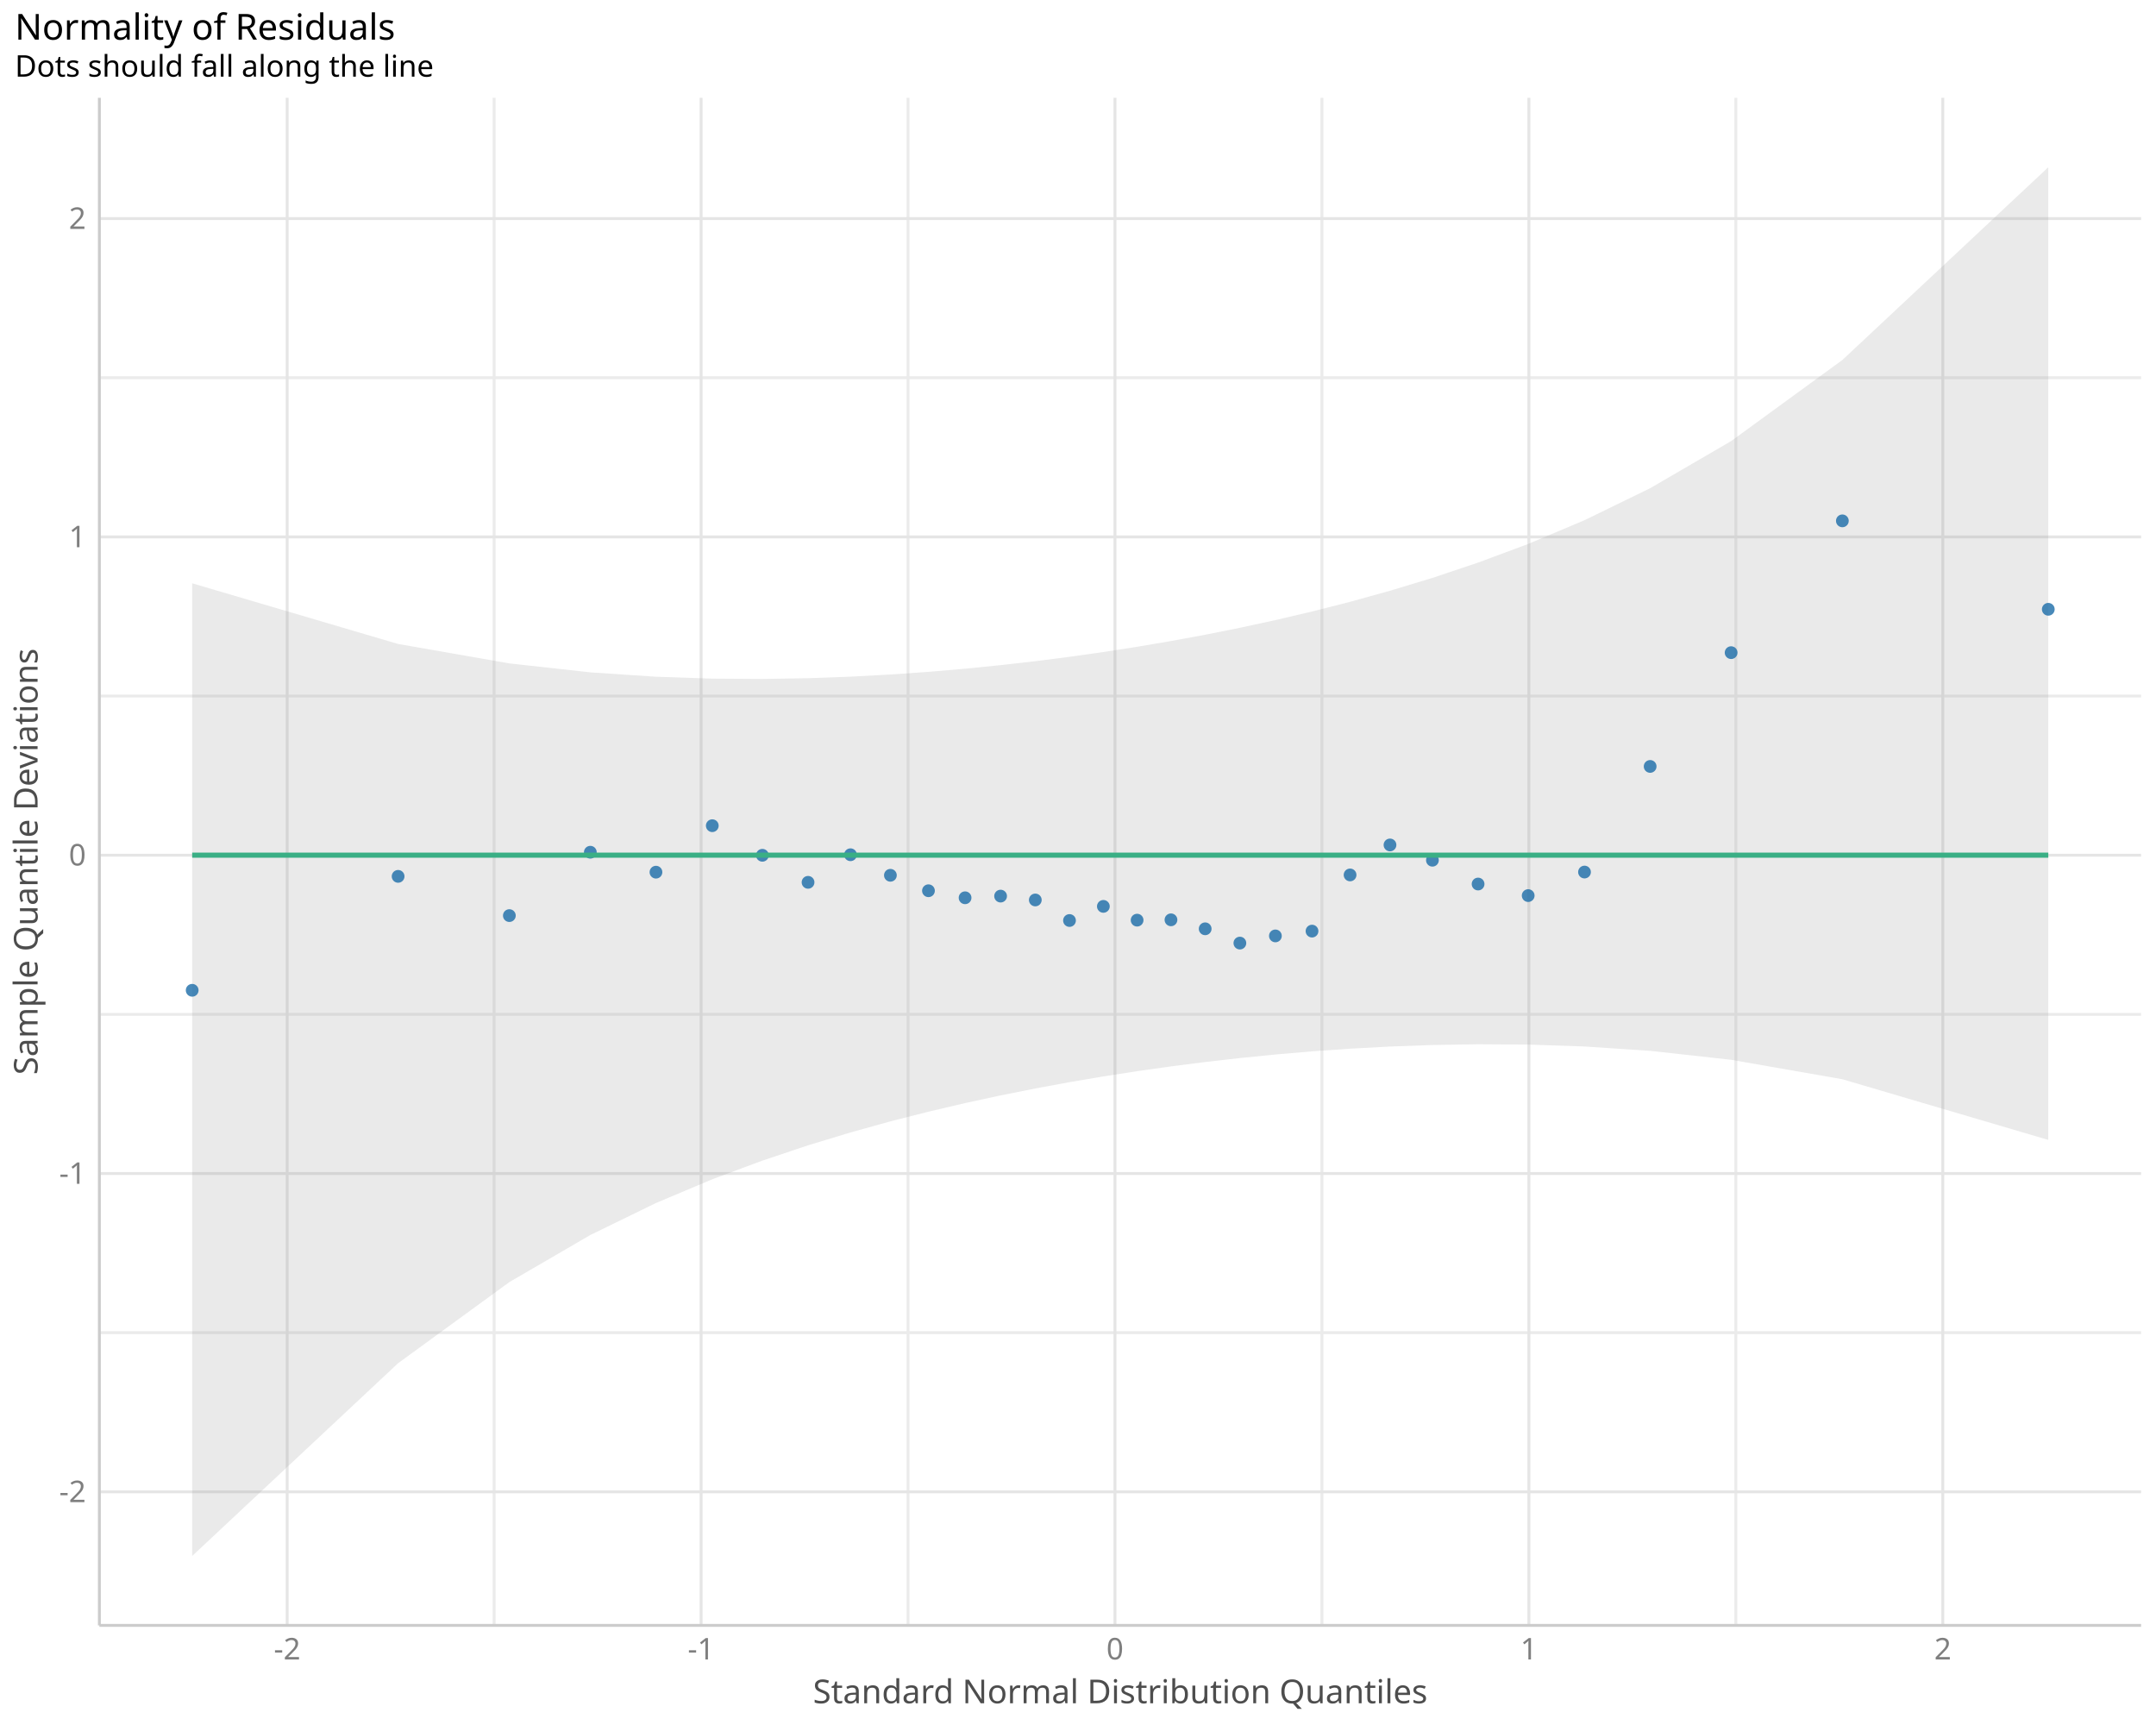
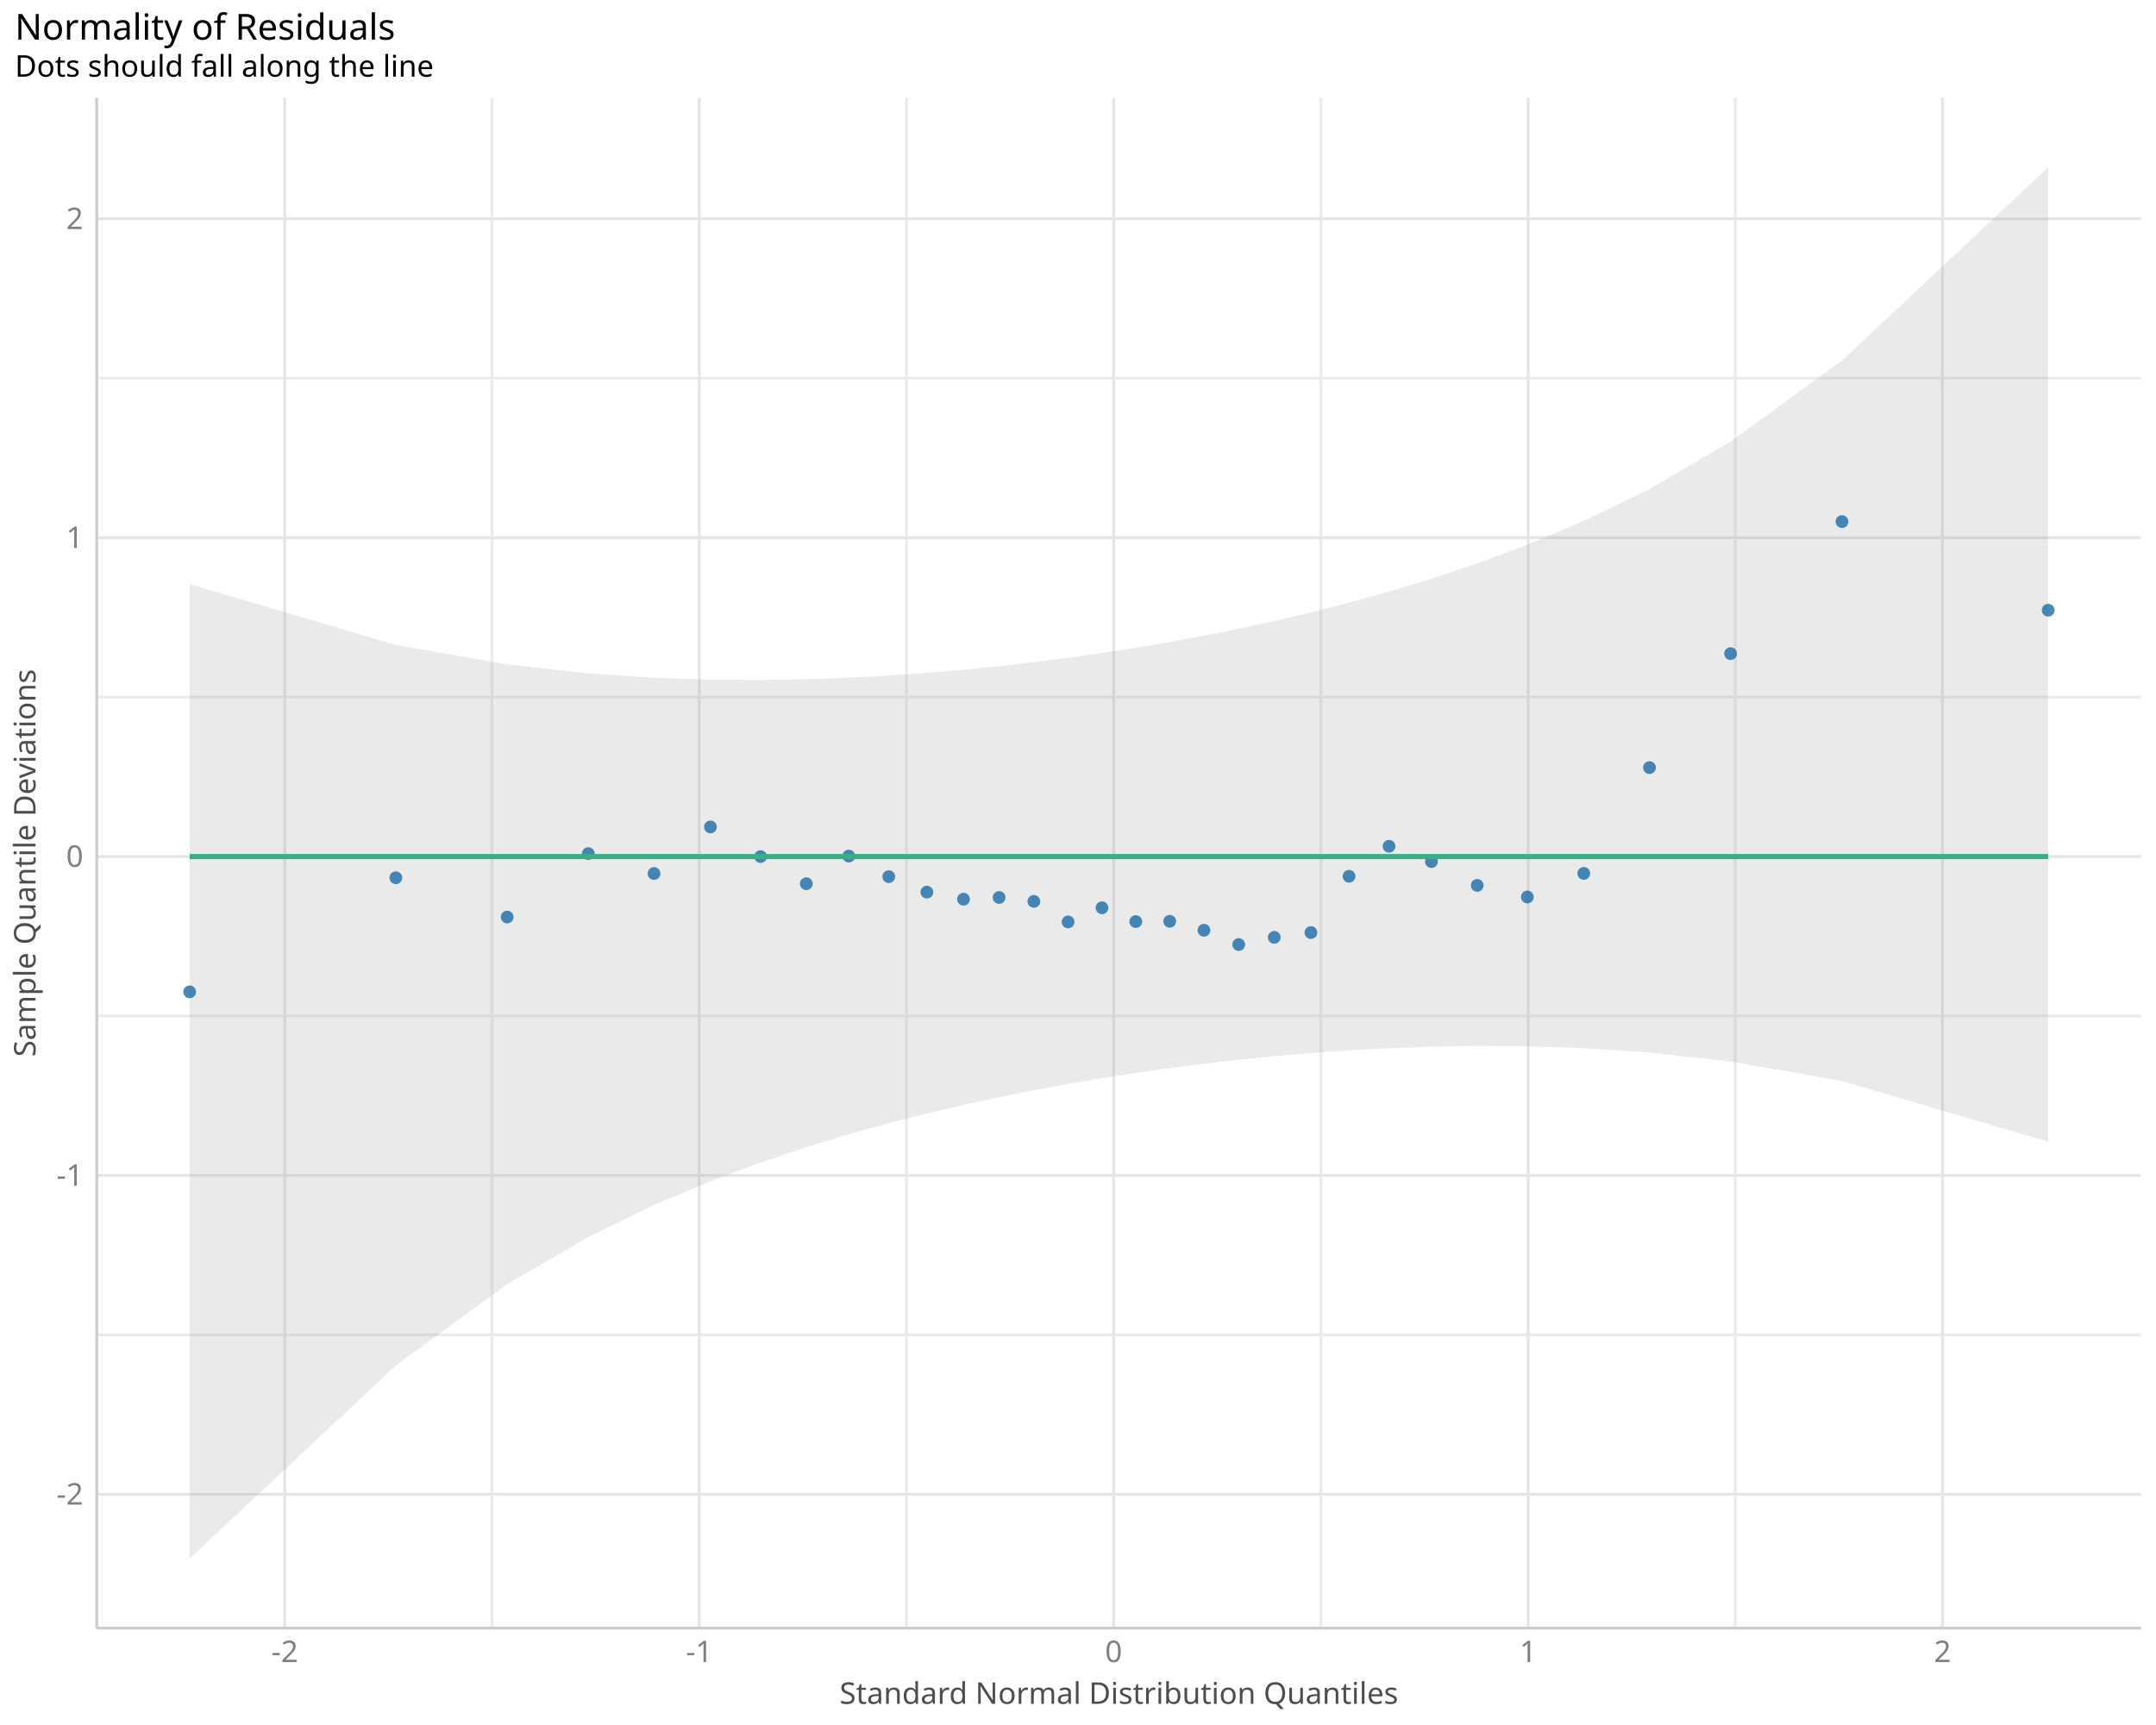
<svg xmlns="http://www.w3.org/2000/svg" class="svglite" data-engine-version="2.0" width="720.00pt" height="576.00pt" viewBox="0 0 720.00 576.00">
  <defs>
    <style type="text/css">
    .svglite line, .svglite polyline, .svglite polygon, .svglite path, .svglite rect, .svglite circle {
      fill: none;
      stroke: #000000;
      stroke-linecap: round;
      stroke-linejoin: round;
      stroke-miterlimit: 10.00;
    }
  </style>
  </defs>
  <rect width="100%" height="100%" style="stroke: none; fill: #FFFFFF;" />
  <defs>
    <clipPath id="cpMC4wMHw3MjAuMDB8MC4wMHw1NzYuMDA=">
      <rect x="0.00" y="0.00" width="720.00" height="576.00" />
    </clipPath>
  </defs>
  <g clip-path="url(#cpMC4wMHw3MjAuMDB8MC4wMHw1NzYuMDA=)">
    <rect x="0.00" y="0.00" width="720.00" height="576.00" style="stroke-width: 0.97; stroke: #FFFFFF; fill: #FFFFFF;" />
  </g>
  <defs>
-     <clipPath id="cpMzMuMTl8NzE1LjAyfDMyLjY2fDU0Mi43NA==">
-       <rect x="33.19" y="32.66" width="681.83" height="510.08" />
+     <clipPath id="cpMzIuMzB8NzE1LjAyfDMyLjY2fDU0My42NA==">
+       <rect x="32.30" y="32.66" width="682.72" height="510.98" />
    </clipPath>
  </defs>
-   <g clip-path="url(#cpMzMuMTl8NzE1LjAyfDMyLjY2fDU0Mi43NA==)">
-     <rect x="33.19" y="32.66" width="681.83" height="510.08" style="stroke-width: 0.97; stroke: none; fill: #FFFFFF;" />
-     <polyline points="33.19,444.99 715.02,444.99 " style="stroke-width: 0.97; stroke: #EBEBEB; stroke-linecap: butt;" />
-     <polyline points="33.19,338.71 715.02,338.71 " style="stroke-width: 0.97; stroke: #EBEBEB; stroke-linecap: butt;" />
-     <polyline points="33.19,232.42 715.02,232.42 " style="stroke-width: 0.97; stroke: #EBEBEB; stroke-linecap: butt;" />
-     <polyline points="33.19,126.13 715.02,126.13 " style="stroke-width: 0.97; stroke: #EBEBEB; stroke-linecap: butt;" />
-     <polyline points="165.01,542.74 165.01,32.66 " style="stroke-width: 0.97; stroke: #EBEBEB; stroke-linecap: butt;" />
-     <polyline points="303.24,542.74 303.24,32.66 " style="stroke-width: 0.97; stroke: #EBEBEB; stroke-linecap: butt;" />
-     <polyline points="441.46,542.74 441.46,32.66 " style="stroke-width: 0.97; stroke: #EBEBEB; stroke-linecap: butt;" />
-     <polyline points="579.69,542.74 579.69,32.66 " style="stroke-width: 0.97; stroke: #EBEBEB; stroke-linecap: butt;" />
-     <polyline points="33.19,498.14 715.02,498.14 " style="stroke-width: 0.97; stroke: #E5E5E5; stroke-linecap: butt;" />
-     <polyline points="33.19,391.85 715.02,391.85 " style="stroke-width: 0.97; stroke: #E5E5E5; stroke-linecap: butt;" />
-     <polyline points="33.19,285.56 715.02,285.56 " style="stroke-width: 0.97; stroke: #E5E5E5; stroke-linecap: butt;" />
-     <polyline points="33.19,179.28 715.02,179.28 " style="stroke-width: 0.97; stroke: #E5E5E5; stroke-linecap: butt;" />
-     <polyline points="33.19,72.99 715.02,72.99 " style="stroke-width: 0.97; stroke: #E5E5E5; stroke-linecap: butt;" />
-     <polyline points="95.90,542.74 95.90,32.66 " style="stroke-width: 0.97; stroke: #E5E5E5; stroke-linecap: butt;" />
-     <polyline points="234.13,542.74 234.13,32.66 " style="stroke-width: 0.97; stroke: #E5E5E5; stroke-linecap: butt;" />
-     <polyline points="372.35,542.74 372.35,32.66 " style="stroke-width: 0.97; stroke: #E5E5E5; stroke-linecap: butt;" />
-     <polyline points="510.58,542.74 510.58,32.66 " style="stroke-width: 0.97; stroke: #E5E5E5; stroke-linecap: butt;" />
-     <polyline points="648.80,542.74 648.80,32.66 " style="stroke-width: 0.97; stroke: #E5E5E5; stroke-linecap: butt;" />
-     <polygon points="64.18,194.77 132.95,215.03 170.10,221.52 197.14,224.51 219.06,225.97 237.87,226.60 254.60,226.71 269.85,226.46 284.02,225.95 297.35,225.23 310.06,224.34 322.29,223.29 334.15,222.10 345.74,220.78 357.16,219.32 368.47,217.72 379.74,215.97 391.05,214.05 402.47,211.95 414.06,209.63 425.92,207.06 438.15,204.19 450.86,200.96 464.19,197.26 478.36,192.97 493.61,187.86 510.34,181.63 529.15,173.70 551.07,163.02 578.11,147.29 615.26,120.21 684.03,55.84 684.03,380.63 615.26,360.37 578.11,353.88 551.07,350.89 529.15,349.43 510.34,348.80 493.61,348.69 478.36,348.94 464.19,349.45 450.86,350.17 438.15,351.06 425.92,352.11 414.06,353.30 402.47,354.62 391.05,356.08 379.74,357.68 368.47,359.43 357.16,361.35 345.74,363.45 334.15,365.77 322.29,368.34 310.06,371.21 297.35,374.44 284.02,378.14 269.85,382.44 254.60,387.54 237.87,393.77 219.06,401.70 197.14,412.38 170.10,428.11 132.95,455.19 64.18,519.56 " style="stroke-width: 0.00; stroke: none; stroke-linecap: butt; fill: #999999; fill-opacity: 0.20;" />
-     <polyline points="64.18,194.77 132.95,215.03 170.10,221.52 197.14,224.51 219.06,225.97 237.87,226.60 254.60,226.71 269.85,226.46 284.02,225.95 297.35,225.23 310.06,224.34 322.29,223.29 334.15,222.10 345.74,220.78 357.16,219.32 368.47,217.72 379.74,215.97 391.05,214.05 402.47,211.95 414.06,209.63 425.92,207.06 438.15,204.19 450.86,200.96 464.19,197.26 478.36,192.97 493.61,187.86 510.34,181.63 529.15,173.70 551.07,163.02 578.11,147.29 615.26,120.21 684.03,55.84 " style="stroke-width: 0.21; stroke: none; stroke-linecap: butt;" />
-     <polyline points="684.03,380.63 615.26,360.37 578.11,353.88 551.07,350.89 529.15,349.43 510.34,348.80 493.61,348.69 478.36,348.94 464.19,349.45 450.86,350.17 438.15,351.06 425.92,352.11 414.06,353.30 402.47,354.62 391.05,356.08 379.74,357.68 368.47,359.43 357.16,361.35 345.74,363.45 334.15,365.77 322.29,368.34 310.06,371.21 297.35,374.44 284.02,378.14 269.85,382.44 254.60,387.54 237.87,393.77 219.06,401.70 197.14,412.38 170.10,428.11 132.95,455.19 64.18,519.56 " style="stroke-width: 0.21; stroke: none; stroke-linecap: butt;" />
-     <circle cx="64.18" cy="330.67" r="2.13" style="stroke-width: 0.00; stroke: none; fill: #1B6CA8; fill-opacity: 0.80;" />
-     <circle cx="132.95" cy="292.63" r="2.13" style="stroke-width: 0.00; stroke: none; fill: #1B6CA8; fill-opacity: 0.80;" />
-     <circle cx="170.10" cy="305.73" r="2.13" style="stroke-width: 0.00; stroke: none; fill: #1B6CA8; fill-opacity: 0.80;" />
-     <circle cx="197.14" cy="284.57" r="2.13" style="stroke-width: 0.00; stroke: none; fill: #1B6CA8; fill-opacity: 0.80;" />
-     <circle cx="219.06" cy="291.23" r="2.13" style="stroke-width: 0.00; stroke: none; fill: #1B6CA8; fill-opacity: 0.80;" />
-     <circle cx="237.87" cy="275.71" r="2.13" style="stroke-width: 0.00; stroke: none; fill: #1B6CA8; fill-opacity: 0.80;" />
-     <circle cx="254.60" cy="285.59" r="2.13" style="stroke-width: 0.00; stroke: none; fill: #1B6CA8; fill-opacity: 0.80;" />
-     <circle cx="269.85" cy="294.62" r="2.13" style="stroke-width: 0.00; stroke: none; fill: #1B6CA8; fill-opacity: 0.80;" />
-     <circle cx="284.02" cy="285.41" r="2.13" style="stroke-width: 0.00; stroke: none; fill: #1B6CA8; fill-opacity: 0.80;" />
-     <circle cx="297.35" cy="292.27" r="2.13" style="stroke-width: 0.00; stroke: none; fill: #1B6CA8; fill-opacity: 0.80;" />
-     <circle cx="310.06" cy="297.43" r="2.13" style="stroke-width: 0.00; stroke: none; fill: #1B6CA8; fill-opacity: 0.80;" />
-     <circle cx="322.29" cy="299.78" r="2.13" style="stroke-width: 0.00; stroke: none; fill: #1B6CA8; fill-opacity: 0.80;" />
-     <circle cx="334.15" cy="299.22" r="2.13" style="stroke-width: 0.00; stroke: none; fill: #1B6CA8; fill-opacity: 0.80;" />
-     <circle cx="345.74" cy="300.51" r="2.13" style="stroke-width: 0.00; stroke: none; fill: #1B6CA8; fill-opacity: 0.80;" />
-     <circle cx="357.16" cy="307.37" r="2.13" style="stroke-width: 0.00; stroke: none; fill: #1B6CA8; fill-opacity: 0.80;" />
-     <circle cx="368.47" cy="302.65" r="2.13" style="stroke-width: 0.00; stroke: none; fill: #1B6CA8; fill-opacity: 0.80;" />
-     <circle cx="379.74" cy="307.25" r="2.13" style="stroke-width: 0.00; stroke: none; fill: #1B6CA8; fill-opacity: 0.80;" />
-     <circle cx="391.05" cy="307.14" r="2.13" style="stroke-width: 0.00; stroke: none; fill: #1B6CA8; fill-opacity: 0.80;" />
-     <circle cx="402.47" cy="310.14" r="2.13" style="stroke-width: 0.00; stroke: none; fill: #1B6CA8; fill-opacity: 0.80;" />
-     <circle cx="414.06" cy="314.91" r="2.13" style="stroke-width: 0.00; stroke: none; fill: #1B6CA8; fill-opacity: 0.80;" />
-     <circle cx="425.92" cy="312.51" r="2.13" style="stroke-width: 0.00; stroke: none; fill: #1B6CA8; fill-opacity: 0.80;" />
-     <circle cx="438.15" cy="310.91" r="2.13" style="stroke-width: 0.00; stroke: none; fill: #1B6CA8; fill-opacity: 0.80;" />
-     <circle cx="450.86" cy="292.15" r="2.13" style="stroke-width: 0.00; stroke: none; fill: #1B6CA8; fill-opacity: 0.80;" />
-     <circle cx="464.19" cy="282.14" r="2.13" style="stroke-width: 0.00; stroke: none; fill: #1B6CA8; fill-opacity: 0.80;" />
-     <circle cx="478.36" cy="287.24" r="2.13" style="stroke-width: 0.00; stroke: none; fill: #1B6CA8; fill-opacity: 0.80;" />
-     <circle cx="493.61" cy="295.19" r="2.13" style="stroke-width: 0.00; stroke: none; fill: #1B6CA8; fill-opacity: 0.80;" />
-     <circle cx="510.34" cy="299.05" r="2.13" style="stroke-width: 0.00; stroke: none; fill: #1B6CA8; fill-opacity: 0.80;" />
-     <circle cx="529.15" cy="291.19" r="2.13" style="stroke-width: 0.00; stroke: none; fill: #1B6CA8; fill-opacity: 0.80;" />
-     <circle cx="551.07" cy="255.92" r="2.13" style="stroke-width: 0.00; stroke: none; fill: #1B6CA8; fill-opacity: 0.80;" />
-     <circle cx="578.11" cy="217.93" r="2.13" style="stroke-width: 0.00; stroke: none; fill: #1B6CA8; fill-opacity: 0.80;" />
-     <circle cx="615.26" cy="173.92" r="2.13" style="stroke-width: 0.00; stroke: none; fill: #1B6CA8; fill-opacity: 0.80;" />
-     <circle cx="684.03" cy="203.45" r="2.13" style="stroke-width: 0.00; stroke: none; fill: #1B6CA8; fill-opacity: 0.80;" />
-     <polyline points="64.18,285.56 684.03,285.56 " style="stroke-width: 1.71; stroke: #3AAF85; stroke-linecap: butt;" />
+   <g clip-path="url(#cpMzIuMzB8NzE1LjAyfDMyLjY2fDU0My42NA==)">
+     <rect x="32.30" y="32.66" width="682.72" height="510.98" style="stroke-width: 0.97; stroke: none; fill: #FFFFFF;" />
+     <polyline points="32.30,445.72 715.02,445.72 " style="stroke-width: 0.97; stroke: #EBEBEB; stroke-linecap: butt;" />
+     <polyline points="32.30,339.24 715.02,339.24 " style="stroke-width: 0.97; stroke: #EBEBEB; stroke-linecap: butt;" />
+     <polyline points="32.30,232.77 715.02,232.77 " style="stroke-width: 0.97; stroke: #EBEBEB; stroke-linecap: butt;" />
+     <polyline points="32.30,126.30 715.02,126.30 " style="stroke-width: 0.97; stroke: #EBEBEB; stroke-linecap: butt;" />
+     <polyline points="164.29,543.64 164.29,32.66 " style="stroke-width: 0.97; stroke: #EBEBEB; stroke-linecap: butt;" />
+     <polyline points="302.70,543.64 302.70,32.66 " style="stroke-width: 0.97; stroke: #EBEBEB; stroke-linecap: butt;" />
+     <polyline points="441.10,543.64 441.10,32.66 " style="stroke-width: 0.97; stroke: #EBEBEB; stroke-linecap: butt;" />
+     <polyline points="579.51,543.64 579.51,32.66 " style="stroke-width: 0.97; stroke: #EBEBEB; stroke-linecap: butt;" />
+     <polyline points="32.30,498.96 715.02,498.96 " style="stroke-width: 0.97; stroke: #E5E5E5; stroke-linecap: butt;" />
+     <polyline points="32.30,392.48 715.02,392.48 " style="stroke-width: 0.97; stroke: #E5E5E5; stroke-linecap: butt;" />
+     <polyline points="32.30,286.01 715.02,286.01 " style="stroke-width: 0.97; stroke: #E5E5E5; stroke-linecap: butt;" />
+     <polyline points="32.30,179.53 715.02,179.53 " style="stroke-width: 0.97; stroke: #E5E5E5; stroke-linecap: butt;" />
+     <polyline points="32.30,73.06 715.02,73.06 " style="stroke-width: 0.97; stroke: #E5E5E5; stroke-linecap: butt;" />
+     <polyline points="95.09,543.64 95.09,32.66 " style="stroke-width: 0.97; stroke: #E5E5E5; stroke-linecap: butt;" />
+     <polyline points="233.50,543.64 233.50,32.66 " style="stroke-width: 0.97; stroke: #E5E5E5; stroke-linecap: butt;" />
+     <polyline points="371.90,543.64 371.90,32.66 " style="stroke-width: 0.97; stroke: #E5E5E5; stroke-linecap: butt;" />
+     <polyline points="510.31,543.64 510.31,32.66 " style="stroke-width: 0.97; stroke: #E5E5E5; stroke-linecap: butt;" />
+     <polyline points="648.71,543.64 648.71,32.66 " style="stroke-width: 0.97; stroke: #E5E5E5; stroke-linecap: butt;" />
+     <polygon points="63.33,195.06 132.19,215.35 169.38,221.85 196.46,224.84 218.41,226.31 237.25,226.94 254.00,227.05 269.27,226.80 283.45,226.29 296.80,225.57 309.53,224.67 321.77,223.63 333.65,222.44 345.26,221.11 356.69,219.65 368.01,218.05 379.30,216.29 390.63,214.37 402.06,212.26 413.67,209.94 425.54,207.37 437.79,204.50 450.51,201.25 463.87,197.55 478.04,193.25 493.32,188.14 510.07,181.89 528.90,173.95 550.85,163.25 577.93,147.49 615.13,120.36 683.99,55.89 683.99,381.24 615.13,360.95 577.93,354.45 550.85,351.45 528.90,349.99 510.07,349.36 493.32,349.25 478.04,349.50 463.87,350.01 450.51,350.73 437.79,351.62 425.54,352.67 413.67,353.86 402.06,355.19 390.63,356.65 379.30,358.25 368.01,360.01 356.69,361.93 345.26,364.04 333.65,366.36 321.77,368.93 309.53,371.80 296.80,375.04 283.45,378.75 269.27,383.05 254.00,388.16 237.25,394.41 218.41,402.35 196.46,413.05 169.38,428.80 132.19,455.94 63.33,520.41 " style="stroke-width: 0.00; stroke: none; stroke-linecap: butt; fill: #999999; fill-opacity: 0.20;" />
+     <polyline points="63.33,195.06 132.19,215.35 169.38,221.85 196.46,224.84 218.41,226.31 237.25,226.94 254.00,227.05 269.27,226.80 283.45,226.29 296.80,225.57 309.53,224.67 321.77,223.63 333.65,222.44 345.26,221.11 356.69,219.65 368.01,218.05 379.30,216.29 390.63,214.37 402.06,212.26 413.67,209.94 425.54,207.37 437.79,204.50 450.51,201.25 463.87,197.55 478.04,193.25 493.32,188.14 510.07,181.89 528.90,173.95 550.85,163.25 577.93,147.49 615.13,120.36 683.99,55.89 " style="stroke-width: 0.21; stroke: none; stroke-linecap: butt;" />
+     <polyline points="683.99,381.24 615.13,360.95 577.93,354.45 550.85,351.45 528.90,349.99 510.07,349.36 493.32,349.25 478.04,349.50 463.87,350.01 450.51,350.73 437.79,351.62 425.54,352.67 413.67,353.86 402.06,355.19 390.63,356.65 379.30,358.25 368.01,360.01 356.69,361.93 345.26,364.04 333.65,366.36 321.77,368.93 309.53,371.80 296.80,375.04 283.45,378.75 269.27,383.05 254.00,388.16 237.25,394.41 218.41,402.35 196.46,413.05 169.38,428.80 132.19,455.94 63.33,520.41 " style="stroke-width: 0.21; stroke: none; stroke-linecap: butt;" />
+     <circle cx="63.33" cy="331.19" r="2.13" style="stroke-width: 0.00; stroke: none; fill: #1B6CA8; fill-opacity: 0.80;" />
+     <circle cx="132.19" cy="293.09" r="2.13" style="stroke-width: 0.00; stroke: none; fill: #1B6CA8; fill-opacity: 0.80;" />
+     <circle cx="169.38" cy="306.21" r="2.13" style="stroke-width: 0.00; stroke: none; fill: #1B6CA8; fill-opacity: 0.80;" />
+     <circle cx="196.46" cy="285.02" r="2.13" style="stroke-width: 0.00; stroke: none; fill: #1B6CA8; fill-opacity: 0.80;" />
+     <circle cx="218.41" cy="291.68" r="2.13" style="stroke-width: 0.00; stroke: none; fill: #1B6CA8; fill-opacity: 0.80;" />
+     <circle cx="237.25" cy="276.13" r="2.13" style="stroke-width: 0.00; stroke: none; fill: #1B6CA8; fill-opacity: 0.80;" />
+     <circle cx="254.00" cy="286.03" r="2.13" style="stroke-width: 0.00; stroke: none; fill: #1B6CA8; fill-opacity: 0.80;" />
+     <circle cx="269.27" cy="295.08" r="2.13" style="stroke-width: 0.00; stroke: none; fill: #1B6CA8; fill-opacity: 0.80;" />
+     <circle cx="283.45" cy="285.86" r="2.13" style="stroke-width: 0.00; stroke: none; fill: #1B6CA8; fill-opacity: 0.80;" />
+     <circle cx="296.80" cy="292.73" r="2.13" style="stroke-width: 0.00; stroke: none; fill: #1B6CA8; fill-opacity: 0.80;" />
+     <circle cx="309.53" cy="297.89" r="2.13" style="stroke-width: 0.00; stroke: none; fill: #1B6CA8; fill-opacity: 0.80;" />
+     <circle cx="321.77" cy="300.25" r="2.13" style="stroke-width: 0.00; stroke: none; fill: #1B6CA8; fill-opacity: 0.80;" />
+     <circle cx="333.65" cy="299.68" r="2.13" style="stroke-width: 0.00; stroke: none; fill: #1B6CA8; fill-opacity: 0.80;" />
+     <circle cx="345.26" cy="300.98" r="2.13" style="stroke-width: 0.00; stroke: none; fill: #1B6CA8; fill-opacity: 0.80;" />
+     <circle cx="356.69" cy="307.85" r="2.13" style="stroke-width: 0.00; stroke: none; fill: #1B6CA8; fill-opacity: 0.80;" />
+     <circle cx="368.01" cy="303.12" r="2.13" style="stroke-width: 0.00; stroke: none; fill: #1B6CA8; fill-opacity: 0.80;" />
+     <circle cx="379.30" cy="307.73" r="2.13" style="stroke-width: 0.00; stroke: none; fill: #1B6CA8; fill-opacity: 0.80;" />
+     <circle cx="390.63" cy="307.63" r="2.13" style="stroke-width: 0.00; stroke: none; fill: #1B6CA8; fill-opacity: 0.80;" />
+     <circle cx="402.06" cy="310.63" r="2.13" style="stroke-width: 0.00; stroke: none; fill: #1B6CA8; fill-opacity: 0.80;" />
+     <circle cx="413.67" cy="315.40" r="2.13" style="stroke-width: 0.00; stroke: none; fill: #1B6CA8; fill-opacity: 0.80;" />
+     <circle cx="425.54" cy="313.00" r="2.13" style="stroke-width: 0.00; stroke: none; fill: #1B6CA8; fill-opacity: 0.80;" />
+     <circle cx="437.79" cy="311.39" r="2.13" style="stroke-width: 0.00; stroke: none; fill: #1B6CA8; fill-opacity: 0.80;" />
+     <circle cx="450.51" cy="292.60" r="2.13" style="stroke-width: 0.00; stroke: none; fill: #1B6CA8; fill-opacity: 0.80;" />
+     <circle cx="463.87" cy="282.57" r="2.13" style="stroke-width: 0.00; stroke: none; fill: #1B6CA8; fill-opacity: 0.80;" />
+     <circle cx="478.04" cy="287.69" r="2.13" style="stroke-width: 0.00; stroke: none; fill: #1B6CA8; fill-opacity: 0.80;" />
+     <circle cx="493.32" cy="295.65" r="2.13" style="stroke-width: 0.00; stroke: none; fill: #1B6CA8; fill-opacity: 0.80;" />
+     <circle cx="510.07" cy="299.52" r="2.13" style="stroke-width: 0.00; stroke: none; fill: #1B6CA8; fill-opacity: 0.80;" />
+     <circle cx="528.90" cy="291.65" r="2.13" style="stroke-width: 0.00; stroke: none; fill: #1B6CA8; fill-opacity: 0.80;" />
+     <circle cx="550.85" cy="256.31" r="2.13" style="stroke-width: 0.00; stroke: none; fill: #1B6CA8; fill-opacity: 0.80;" />
+     <circle cx="577.93" cy="218.26" r="2.13" style="stroke-width: 0.00; stroke: none; fill: #1B6CA8; fill-opacity: 0.80;" />
+     <circle cx="615.13" cy="174.17" r="2.13" style="stroke-width: 0.00; stroke: none; fill: #1B6CA8; fill-opacity: 0.80;" />
+     <circle cx="683.99" cy="203.75" r="2.13" style="stroke-width: 0.00; stroke: none; fill: #1B6CA8; fill-opacity: 0.80;" />
+     <polyline points="63.33,286.01 683.99,286.01 " style="stroke-width: 1.71; stroke: #3AAF85; stroke-linecap: butt;" />
  </g>
  <g clip-path="url(#cpMC4wMHw3MjAuMDB8MC4wMHw1NzYuMDA=)">
-     <polyline points="33.19,542.74 33.19,32.66 " style="stroke-width: 0.97; stroke: #CCCCCC; stroke-linecap: butt;" />
-     <text x="28.71" y="501.58" text-anchor="end" style="font-size: 10.00px; fill: #7F7F7F; font-family: sans;" textLength="8.89px" lengthAdjust="spacingAndGlyphs">-2</text>
-     <text x="28.71" y="395.29" text-anchor="end" style="font-size: 10.00px; fill: #7F7F7F; font-family: sans;" textLength="8.89px" lengthAdjust="spacingAndGlyphs">-1</text>
-     <text x="28.71" y="289.00" text-anchor="end" style="font-size: 10.00px; fill: #7F7F7F; font-family: sans;" textLength="5.56px" lengthAdjust="spacingAndGlyphs">0</text>
-     <text x="28.71" y="182.72" text-anchor="end" style="font-size: 10.00px; fill: #7F7F7F; font-family: sans;" textLength="5.56px" lengthAdjust="spacingAndGlyphs">1</text>
-     <text x="28.71" y="76.43" text-anchor="end" style="font-size: 10.00px; fill: #7F7F7F; font-family: sans;" textLength="5.56px" lengthAdjust="spacingAndGlyphs">2</text>
-     <polyline points="33.19,542.74 715.02,542.74 " style="stroke-width: 0.97; stroke: #CCCCCC; stroke-linecap: butt;" />
-     <text x="95.90" y="554.11" text-anchor="middle" style="font-size: 10.00px; fill: #7F7F7F; font-family: sans;" textLength="8.89px" lengthAdjust="spacingAndGlyphs">-2</text>
-     <text x="234.13" y="554.11" text-anchor="middle" style="font-size: 10.00px; fill: #7F7F7F; font-family: sans;" textLength="8.89px" lengthAdjust="spacingAndGlyphs">-1</text>
-     <text x="372.35" y="554.11" text-anchor="middle" style="font-size: 10.00px; fill: #7F7F7F; font-family: sans;" textLength="5.56px" lengthAdjust="spacingAndGlyphs">0</text>
-     <text x="510.58" y="554.11" text-anchor="middle" style="font-size: 10.00px; fill: #7F7F7F; font-family: sans;" textLength="5.56px" lengthAdjust="spacingAndGlyphs">1</text>
-     <text x="648.80" y="554.11" text-anchor="middle" style="font-size: 10.00px; fill: #7F7F7F; font-family: sans;" textLength="5.56px" lengthAdjust="spacingAndGlyphs">2</text>
-     <text x="374.11" y="568.74" text-anchor="middle" style="font-size: 11.00px; fill: #4D4D4D; font-family: sans;" textLength="190.77px" lengthAdjust="spacingAndGlyphs">Standard Normal Distribution Quantiles</text>
-     <text transform="translate(12.55,287.70) rotate(-90)" text-anchor="middle" style="font-size: 11.00px; fill: #4D4D4D; font-family: sans;" textLength="135.76px" lengthAdjust="spacingAndGlyphs">Sample Quantile Deviations</text>
+     <polyline points="32.30,543.64 32.30,32.66 " style="stroke-width: 0.97; stroke: #CCCCCC; stroke-linecap: butt;" />
+     <text x="27.81" y="502.40" text-anchor="end" style="font-size: 10.00px; fill: #7F7F7F; font-family: sans;" textLength="8.89px" lengthAdjust="spacingAndGlyphs">-2</text>
+     <text x="27.81" y="395.92" text-anchor="end" style="font-size: 10.00px; fill: #7F7F7F; font-family: sans;" textLength="8.89px" lengthAdjust="spacingAndGlyphs">-1</text>
+     <text x="27.81" y="289.45" text-anchor="end" style="font-size: 10.00px; fill: #7F7F7F; font-family: sans;" textLength="5.56px" lengthAdjust="spacingAndGlyphs">0</text>
+     <text x="27.81" y="182.97" text-anchor="end" style="font-size: 10.00px; fill: #7F7F7F; font-family: sans;" textLength="5.56px" lengthAdjust="spacingAndGlyphs">1</text>
+     <text x="27.81" y="76.50" text-anchor="end" style="font-size: 10.00px; fill: #7F7F7F; font-family: sans;" textLength="5.56px" lengthAdjust="spacingAndGlyphs">2</text>
+     <polyline points="32.30,543.64 715.02,543.64 " style="stroke-width: 0.97; stroke: #CCCCCC; stroke-linecap: butt;" />
+     <text x="95.09" y="555.00" text-anchor="middle" style="font-size: 10.00px; fill: #7F7F7F; font-family: sans;" textLength="8.89px" lengthAdjust="spacingAndGlyphs">-2</text>
+     <text x="233.50" y="555.00" text-anchor="middle" style="font-size: 10.00px; fill: #7F7F7F; font-family: sans;" textLength="8.89px" lengthAdjust="spacingAndGlyphs">-1</text>
+     <text x="371.90" y="555.00" text-anchor="middle" style="font-size: 10.00px; fill: #7F7F7F; font-family: sans;" textLength="5.56px" lengthAdjust="spacingAndGlyphs">0</text>
+     <text x="510.31" y="555.00" text-anchor="middle" style="font-size: 10.00px; fill: #7F7F7F; font-family: sans;" textLength="5.56px" lengthAdjust="spacingAndGlyphs">1</text>
+     <text x="648.71" y="555.00" text-anchor="middle" style="font-size: 10.00px; fill: #7F7F7F; font-family: sans;" textLength="5.56px" lengthAdjust="spacingAndGlyphs">2</text>
+     <text x="373.66" y="568.94" text-anchor="middle" style="font-size: 10.00px; fill: #4D4D4D; font-family: sans;" textLength="173.43px" lengthAdjust="spacingAndGlyphs">Standard Normal Distribution Quantiles</text>
+     <text transform="translate(11.86,288.15) rotate(-90)" text-anchor="middle" style="font-size: 10.00px; fill: #4D4D4D; font-family: sans;" textLength="123.41px" lengthAdjust="spacingAndGlyphs">Sample Quantile Deviations</text>
    <text x="4.98" y="25.60" style="font-size: 10.00px; font-family: sans;" textLength="130.64px" lengthAdjust="spacingAndGlyphs">Dots should fall along the line</text>
    <text x="4.98" y="13.24" style="font-size: 12.00px; font-family: sans;" textLength="120.06px" lengthAdjust="spacingAndGlyphs">Normality of Residuals</text>
  </g>
</svg>
